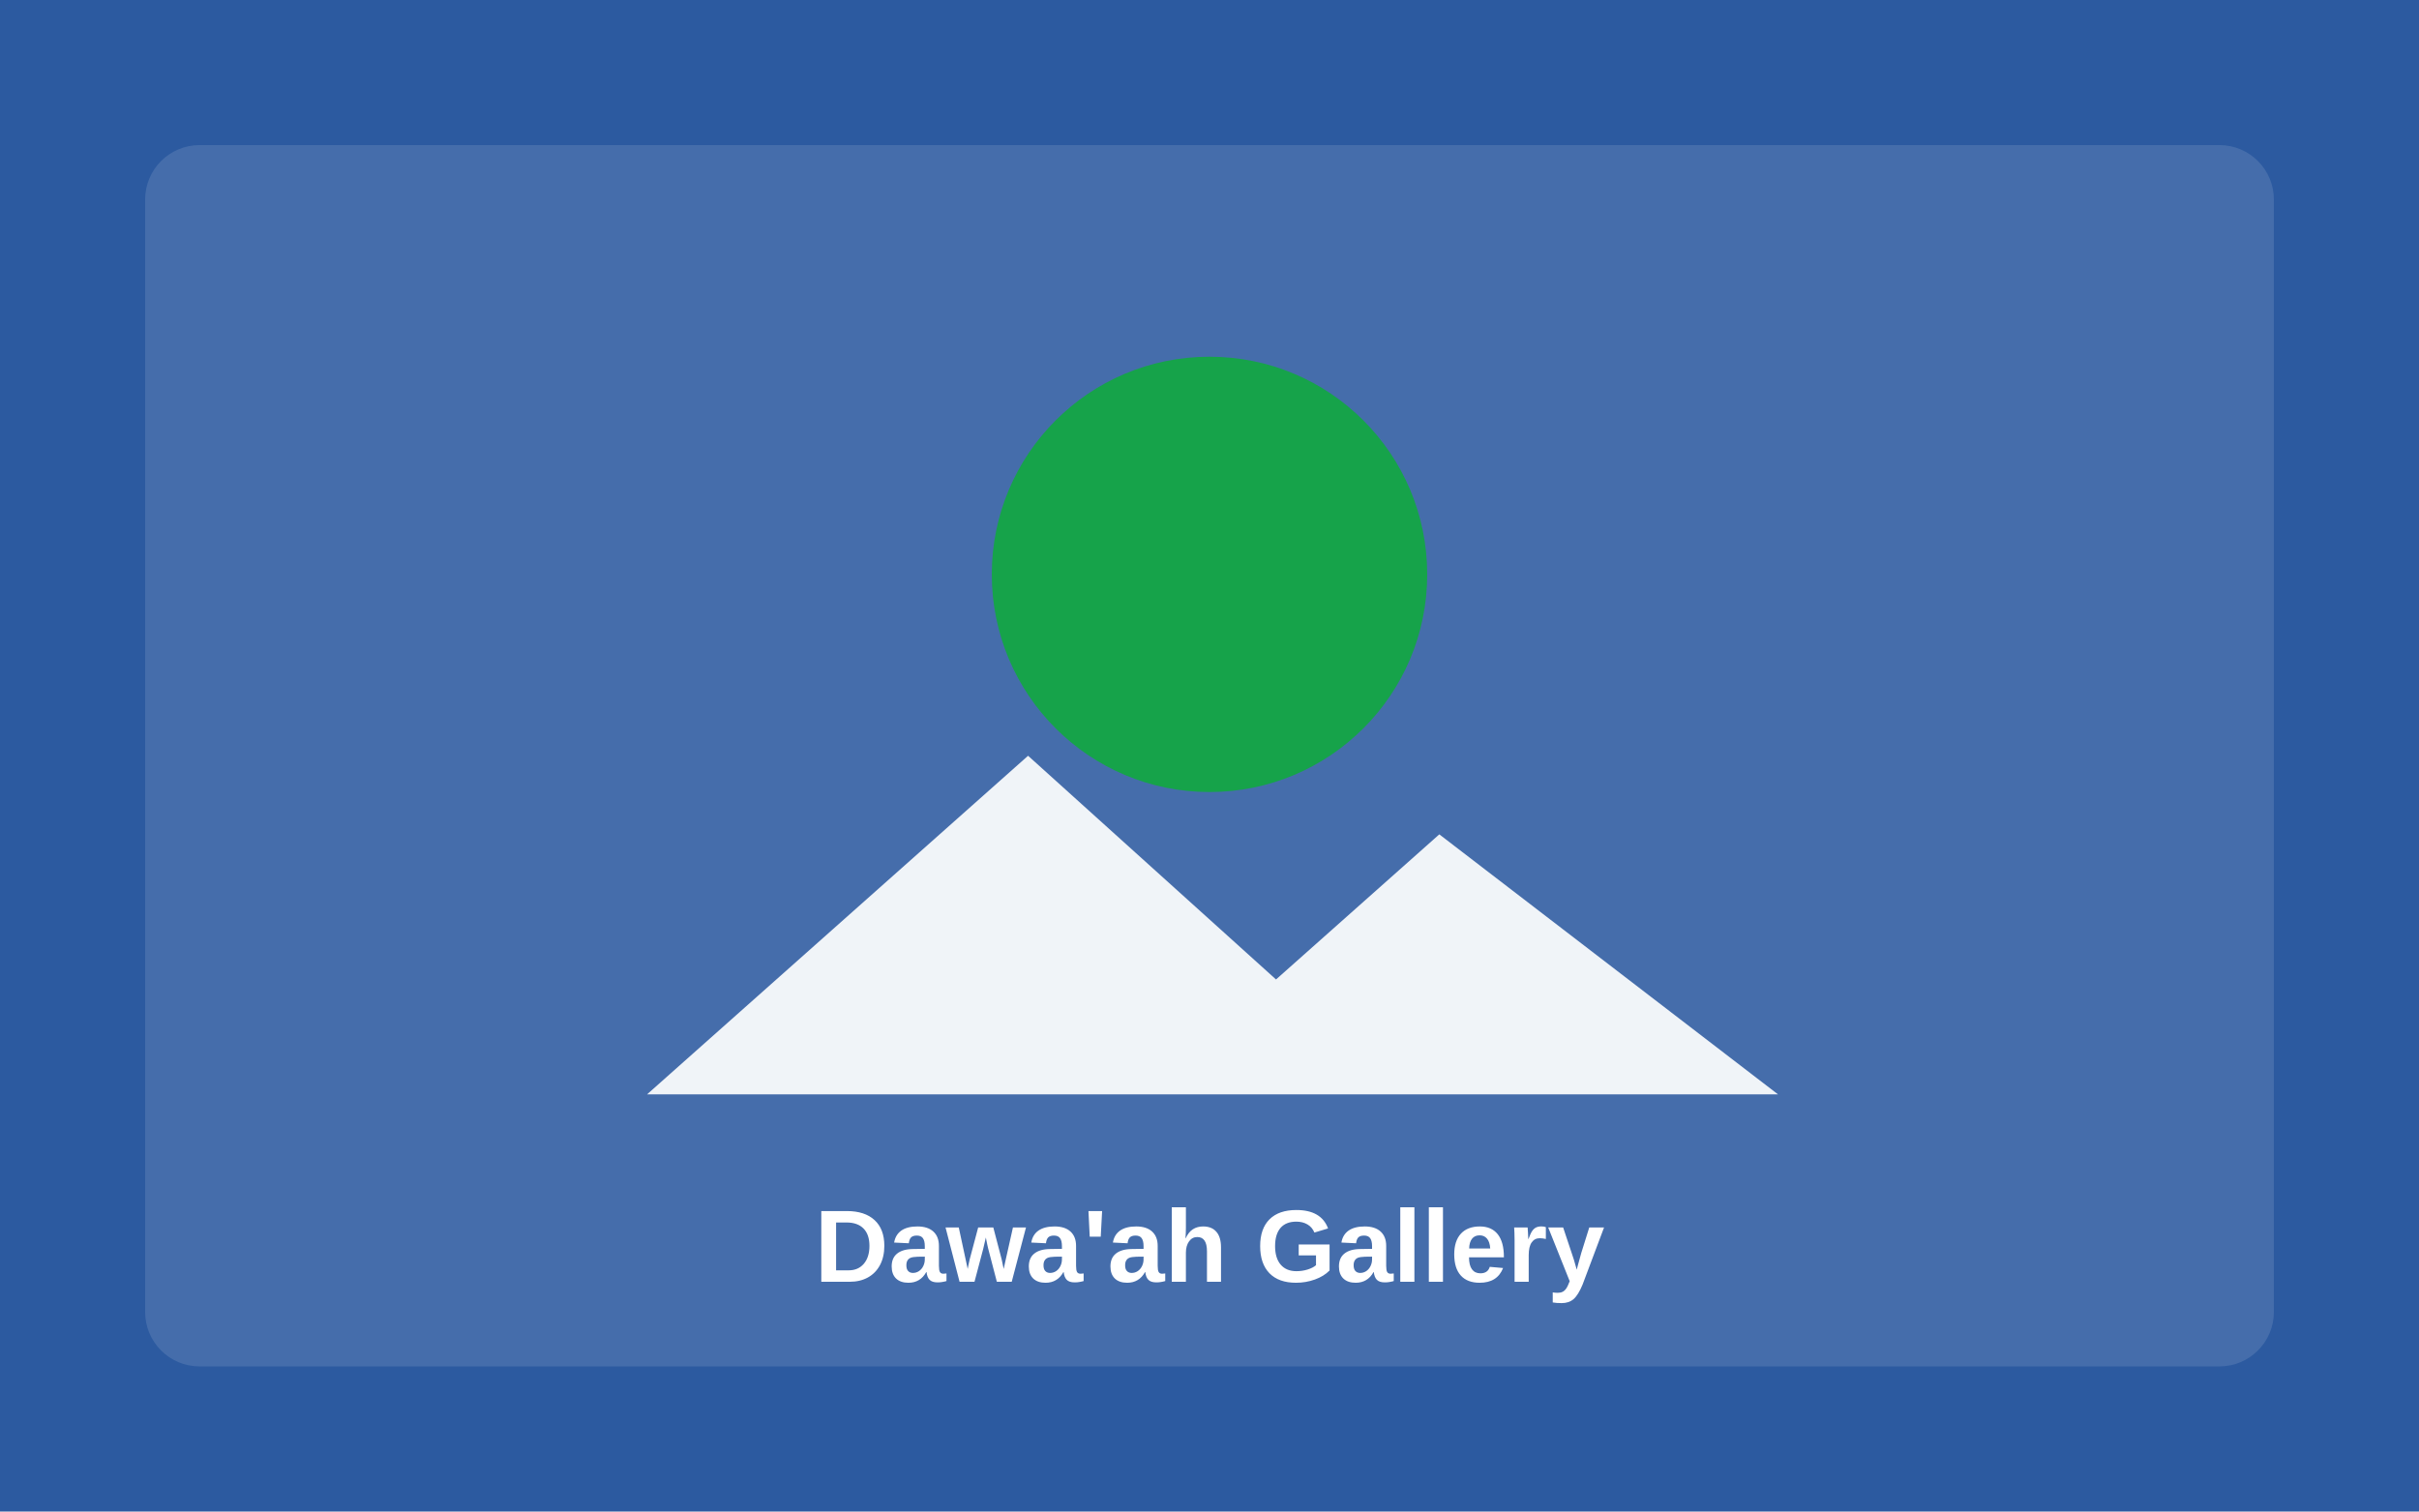
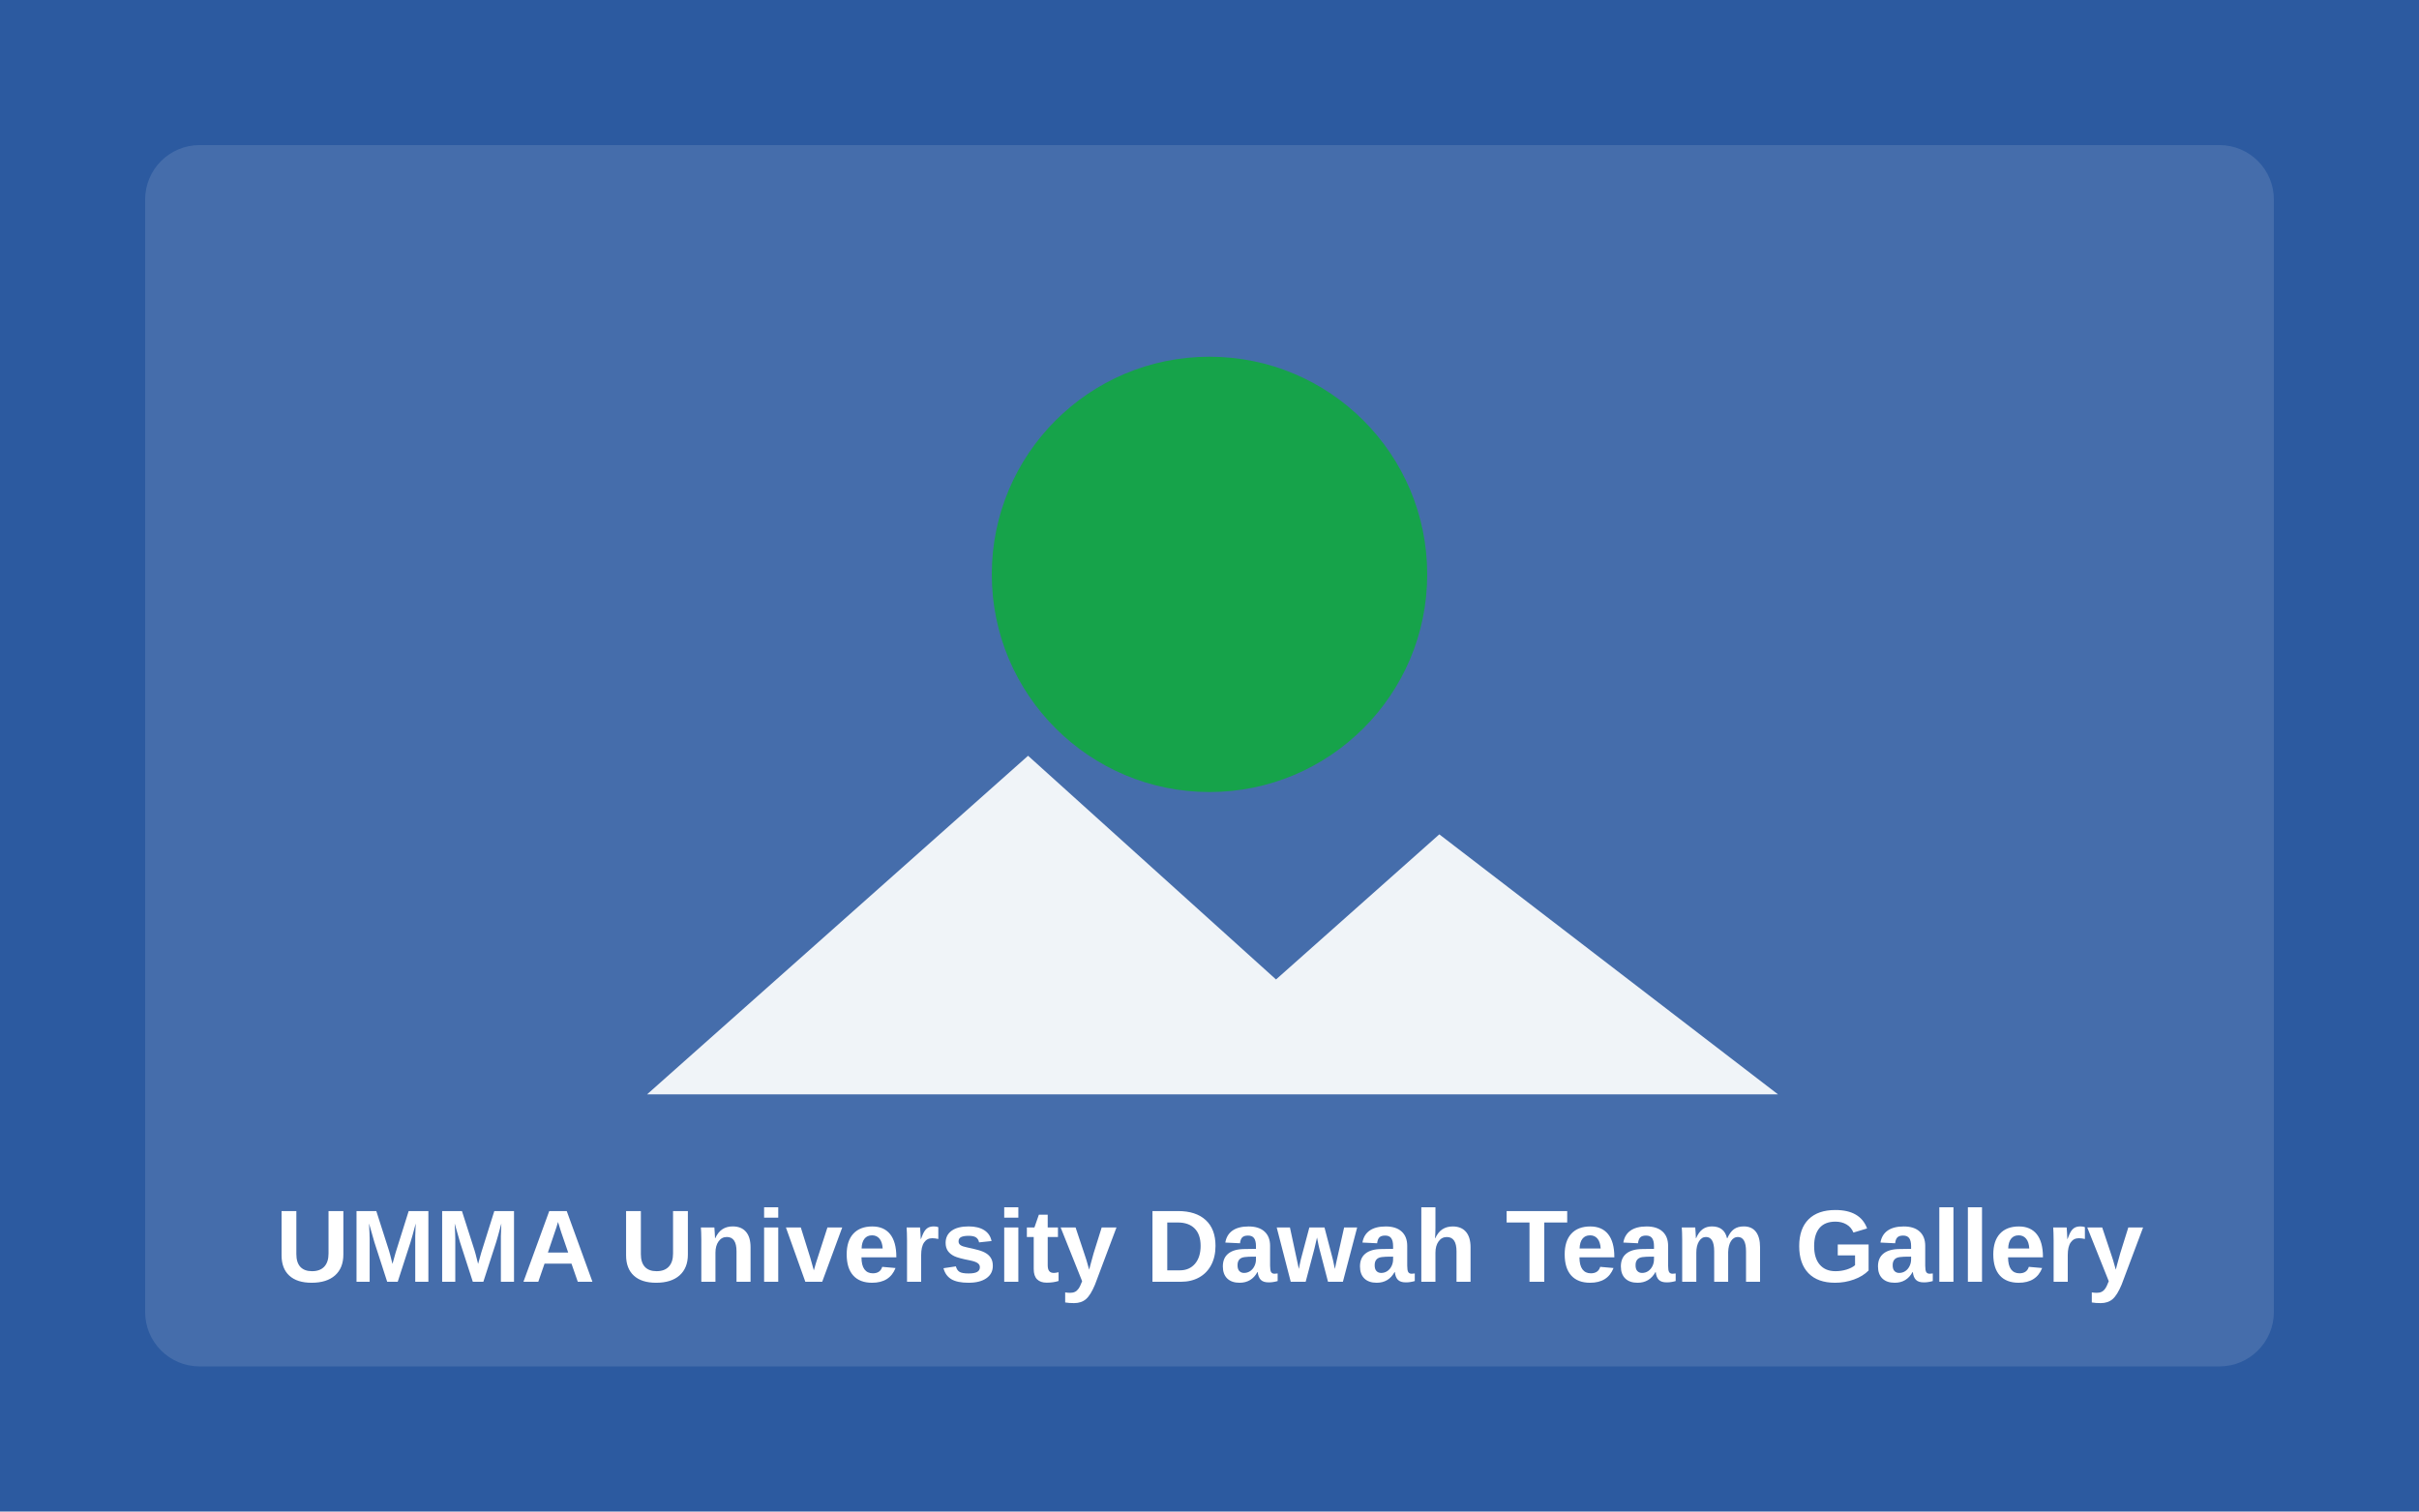
<svg xmlns="http://www.w3.org/2000/svg" width="800" height="500" viewBox="0 0 800 500">
  <rect width="800" height="500" fill="#2c5aa0" />
  <rect x="48" y="48" width="704" height="404" rx="18" fill="#ffffff" opacity="0.12" />
  <circle cx="400" cy="190" r="72" fill="#16a34a" />
  <path d="M214 362L340 250l82 74 54-48 112 86H214z" fill="#ffffff" opacity="0.92" />
-   <text x="400" y="424" text-anchor="middle" font-family="Arial, sans-serif" font-size="34" font-weight="700" fill="#ffffff">Dawa'ah Gallery</text>
+   <text x="400" y="424" text-anchor="middle" font-family="Arial, sans-serif" font-size="34" font-weight="700" fill="#ffffff">UMMA University Dawah Team Gallery</text>
</svg>
